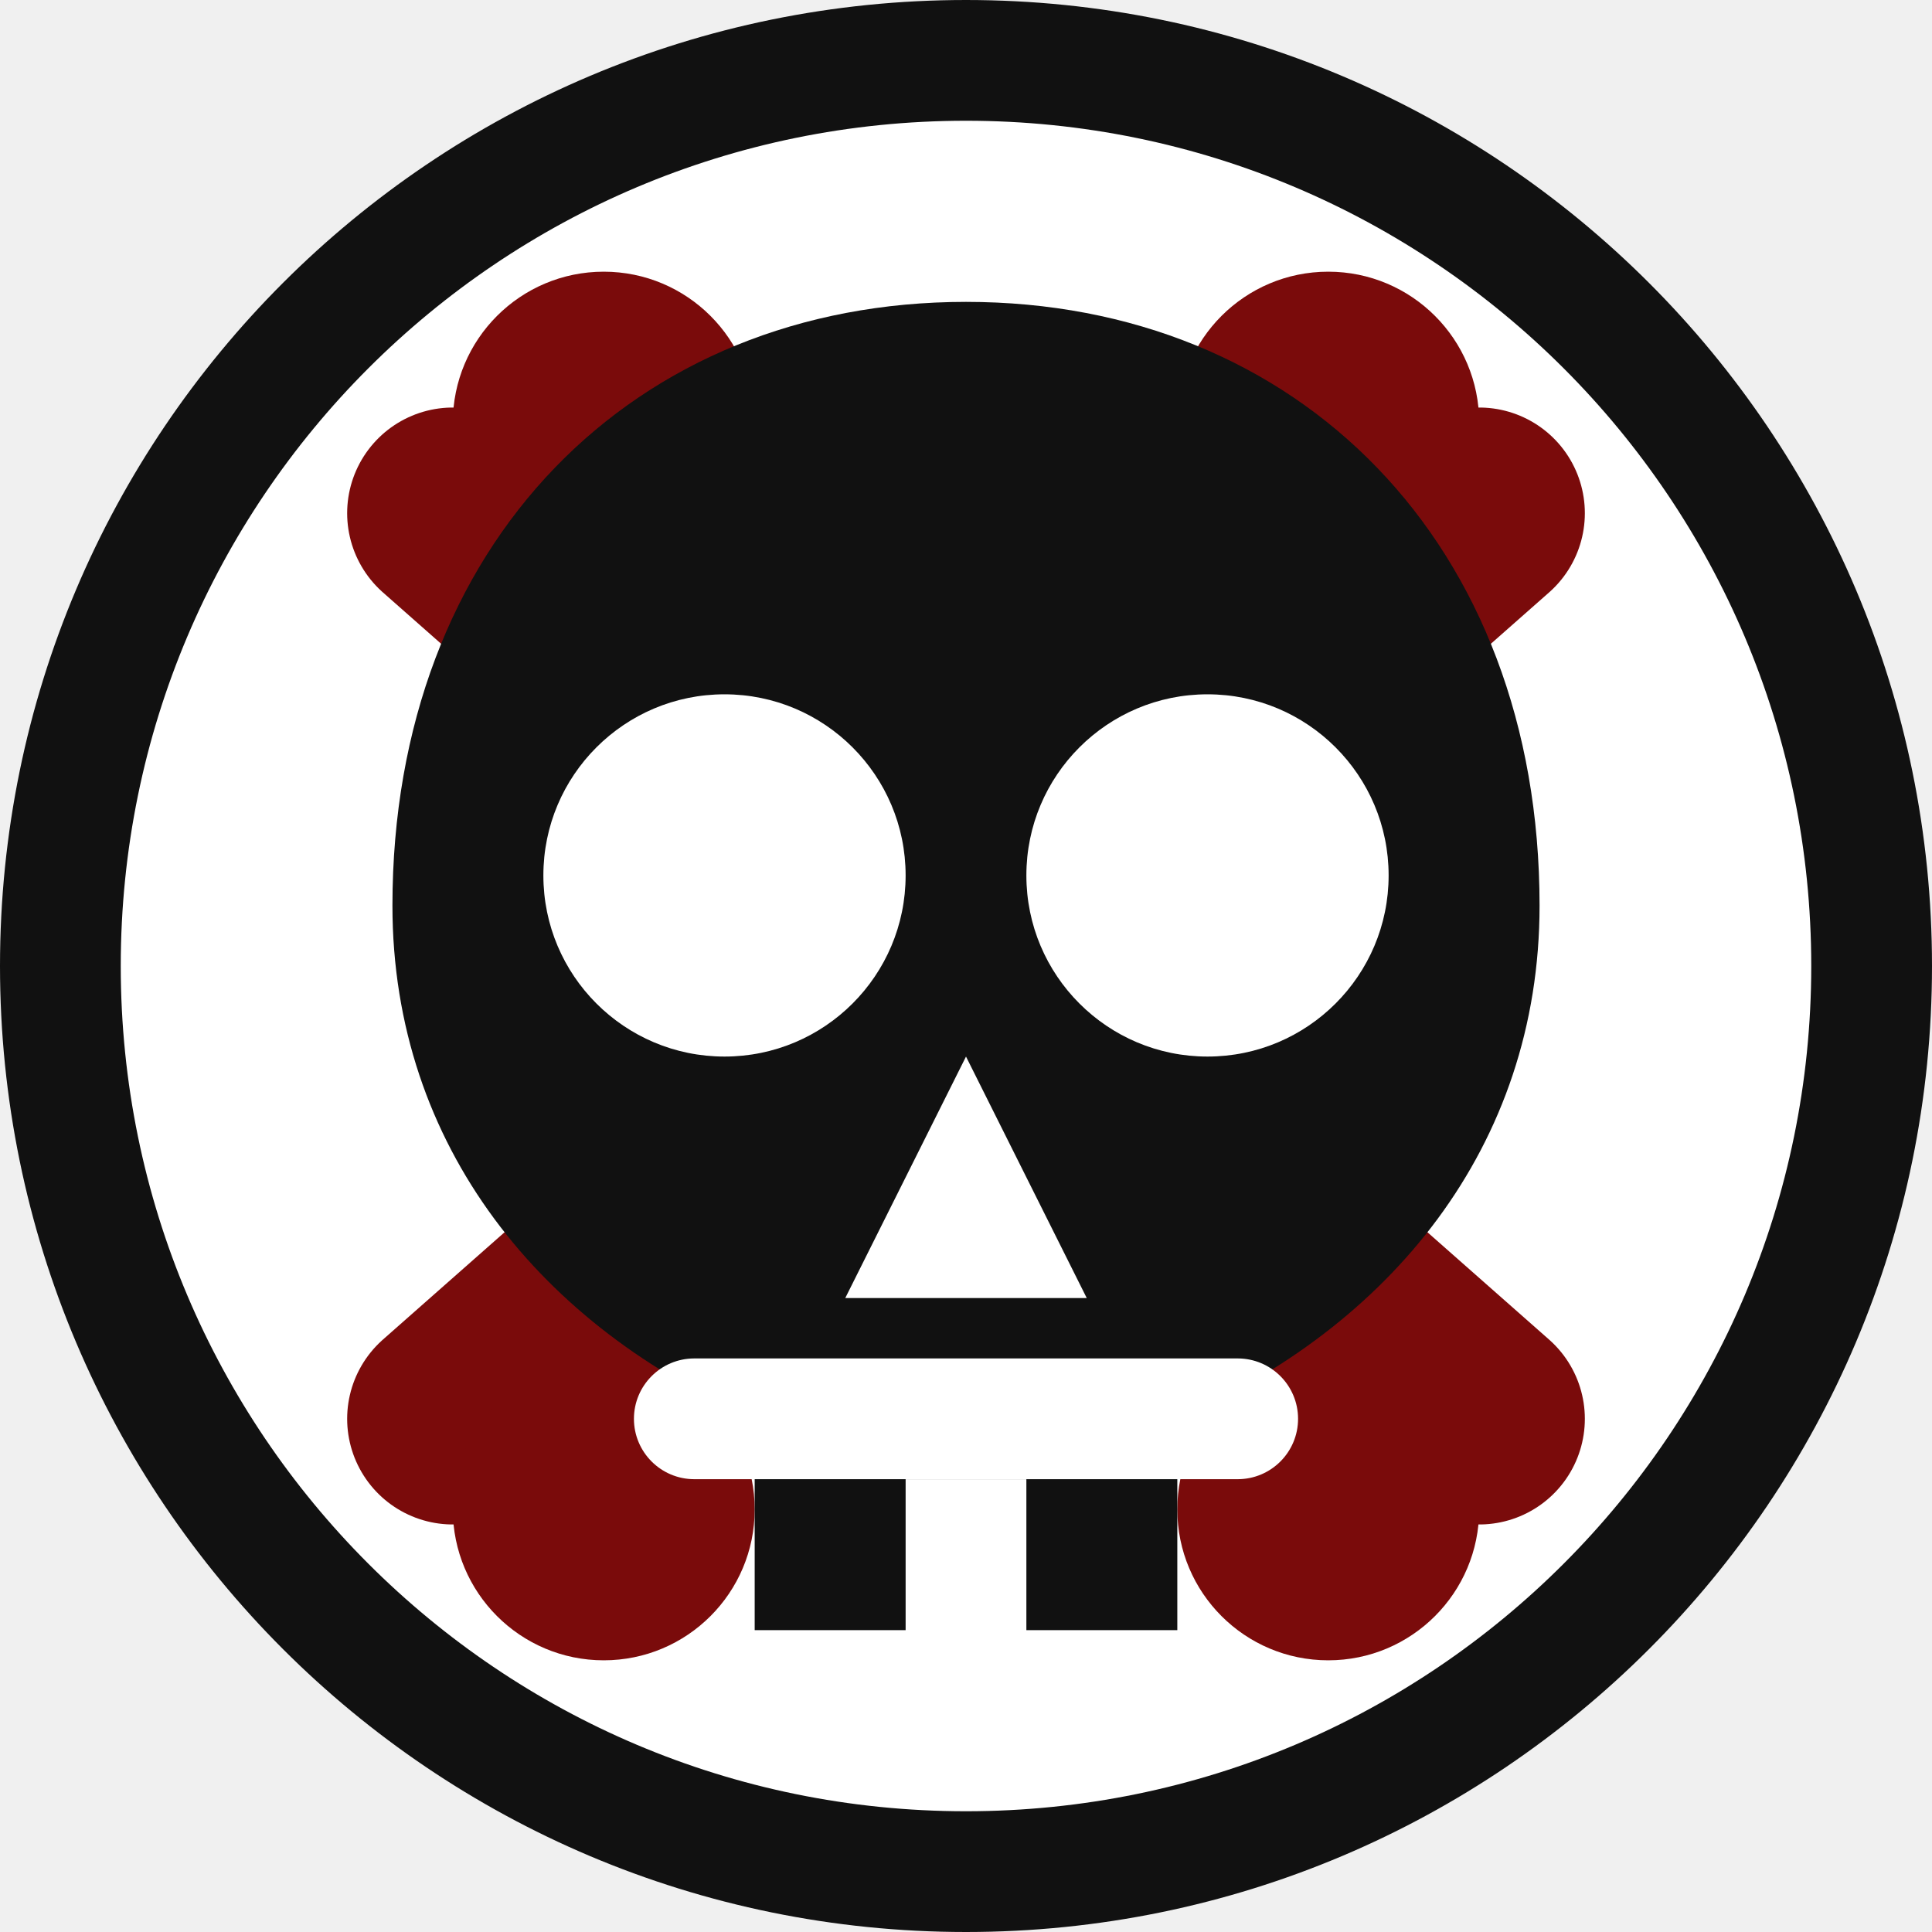
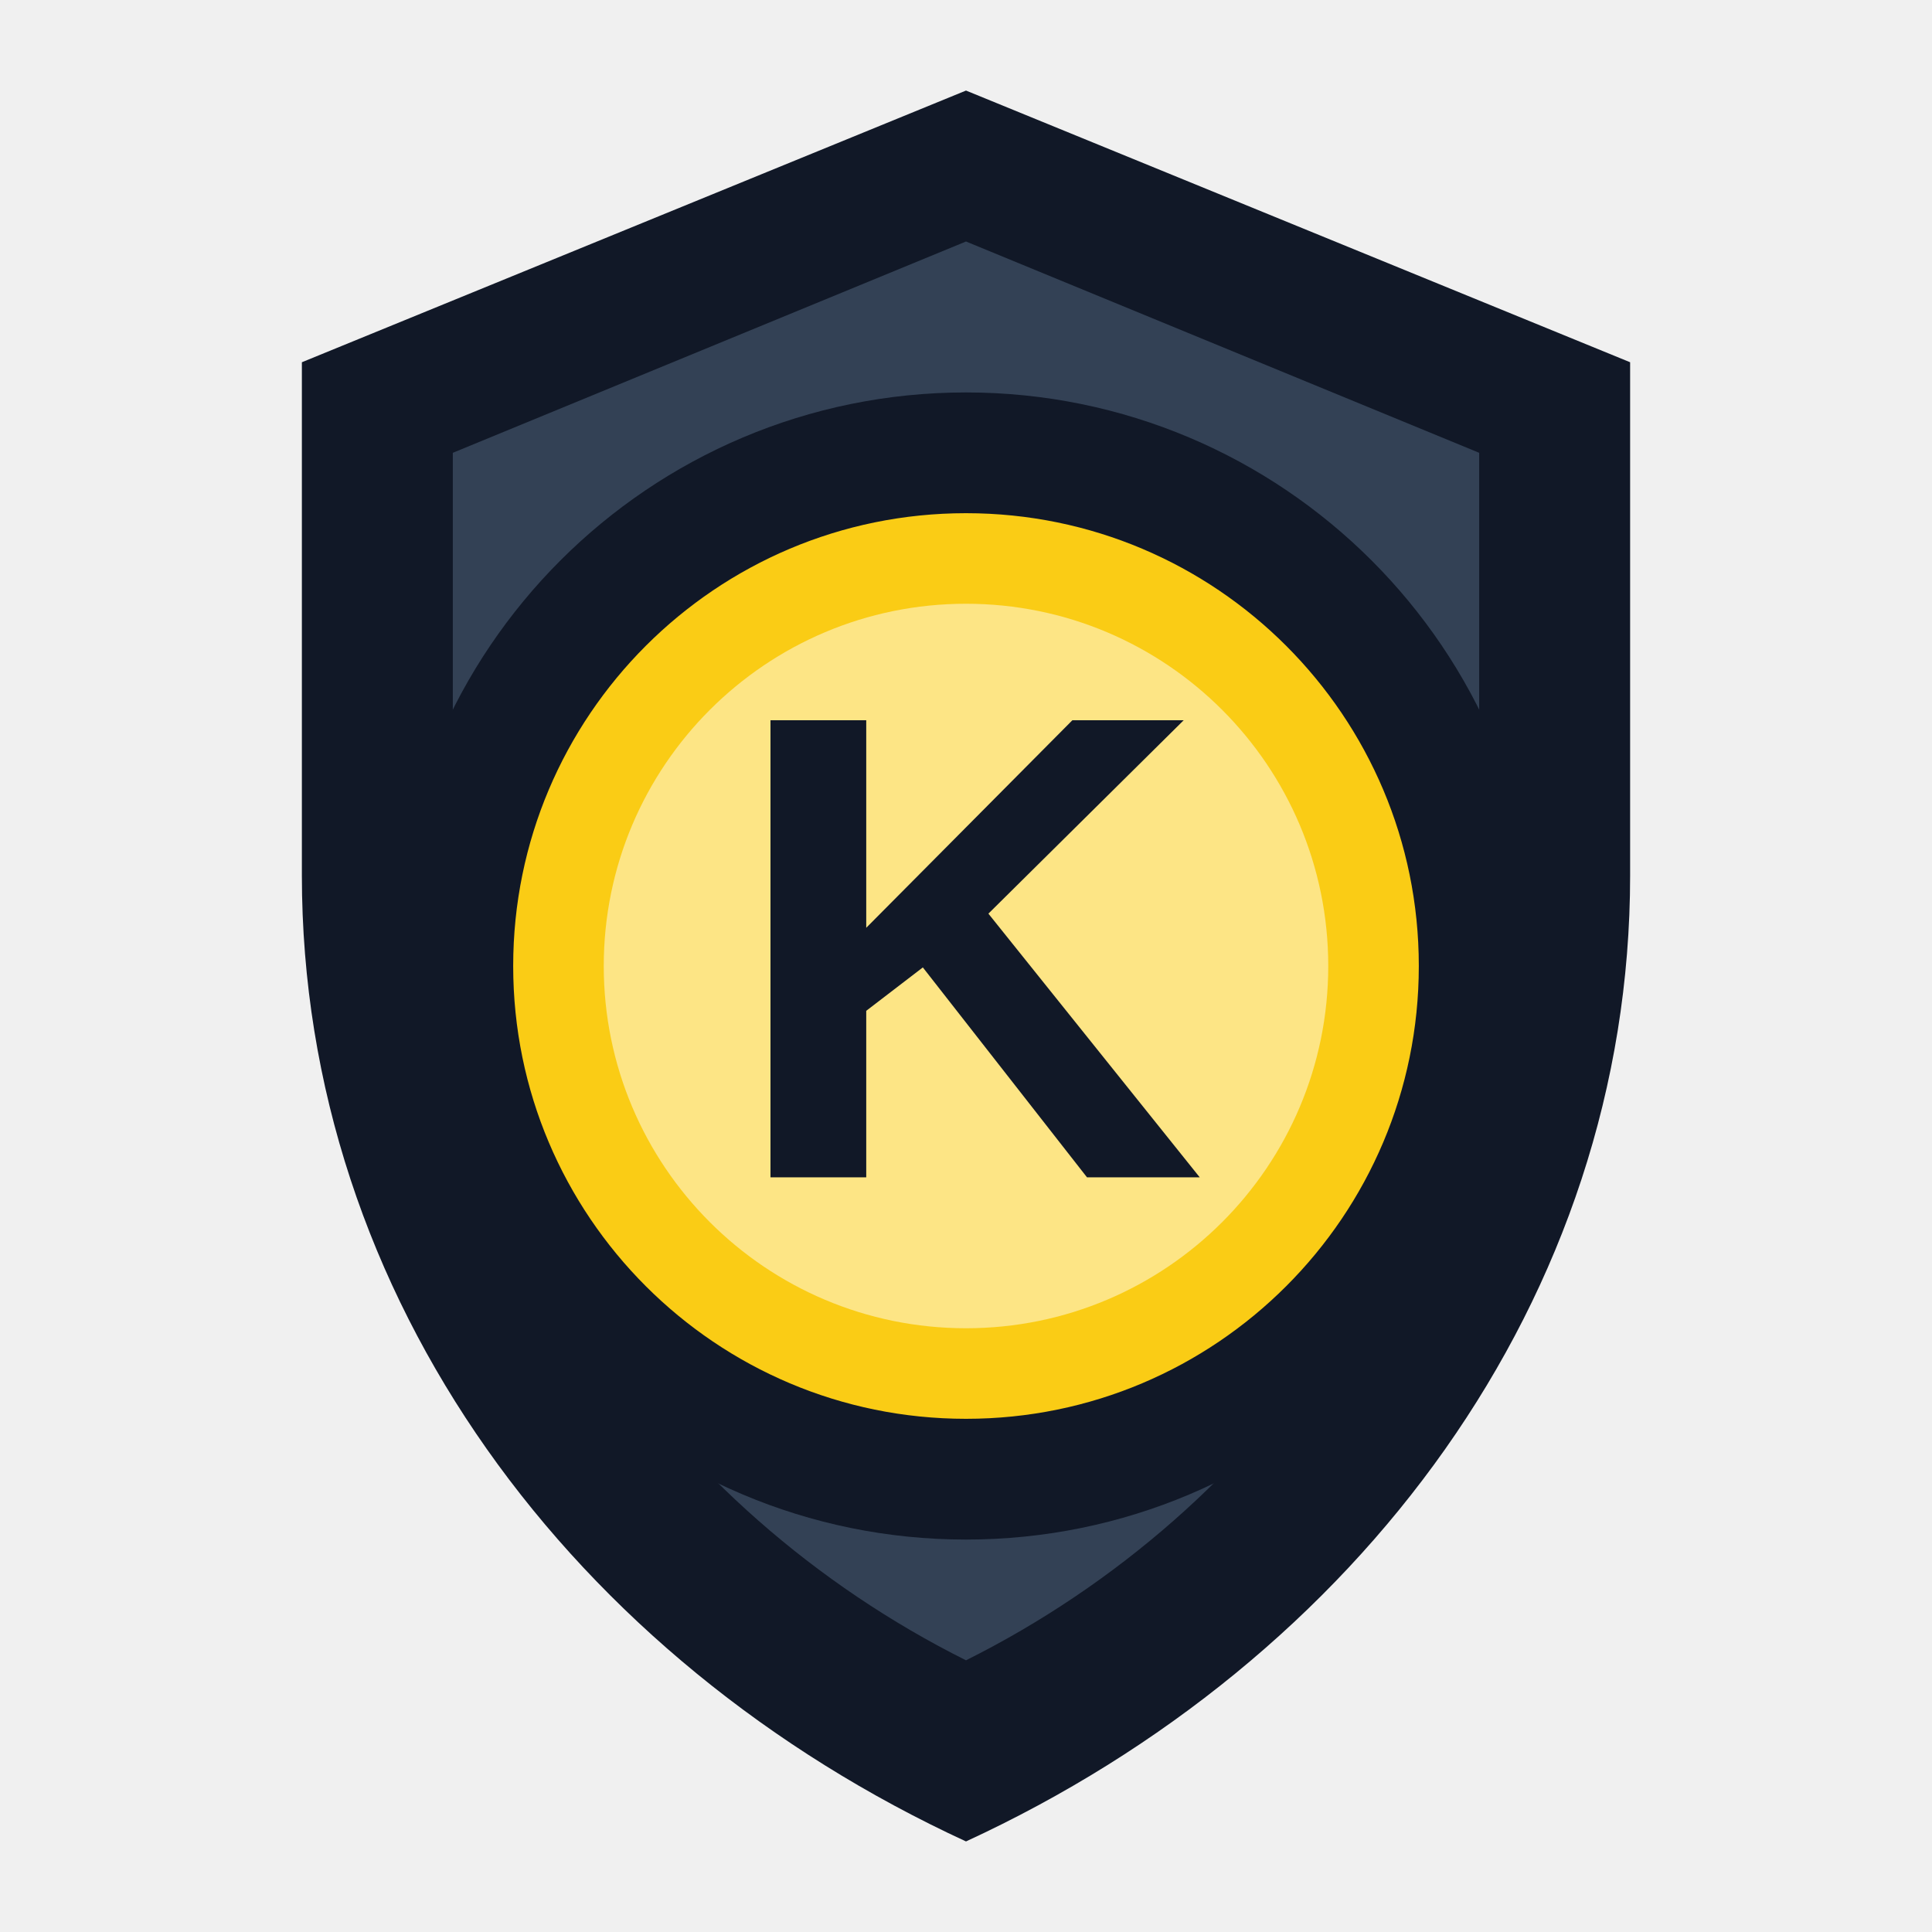
- <svg xmlns="http://www.w3.org/2000/svg" viewBox="0 0 64 64" role="img" aria-label="Trap kill marker">
-   <circle cx="32" cy="32" r="30" fill="#ffffff" stroke="#111111" stroke-width="4" />
-   <path d="M15 47 L49 17 M49 47 L15 17" stroke="#7a0b0b" stroke-width="7" stroke-linecap="round" />
-   <circle cx="20" cy="50" r="5" fill="#7a0b0b" />
-   <circle cx="44" cy="14" r="5" fill="#7a0b0b" />
-   <circle cx="44" cy="50" r="5" fill="#7a0b0b" />
-   <circle cx="20" cy="14" r="5" fill="#7a0b0b" />
-   <path d="M32 10 C21 10 13 18 13 30 C13 38 18 44 25 47 L25 54 L30 54 L30 49 L34 49 L34 54 L39 54 L39 47 C46 44 51 38 51 30 C51 18 43 10 32 10 Z" fill="#111111" />
-   <circle cx="24" cy="29" r="6" fill="#ffffff" />
-   <circle cx="40" cy="29" r="6" fill="#ffffff" />
-   <path d="M32 35 L28 43 L36 43 Z" fill="#ffffff" />
-   <rect x="21" y="45" width="22" height="4" rx="2" fill="#ffffff" />
+ <svg xmlns="http://www.w3.org/2000/svg" viewBox="0 0 64 64" width="64" height="64" role="img" aria-label="Trap kill K">
+   <path d="M32 3 L54 12 V29 C54 43 45 55 32 61 C19 55 10 43 10 29 V12 Z" fill="#111827" />
+   <path d="M32 8 L49 15 V29 C49 40 42 50 32 55 C22 50 15 40 15 29 V15 Z" fill="#334155" />
+   <path d="M22 20 L42 40 M42 20 L22 40" stroke="#111827" stroke-width="6" stroke-linecap="round" opacity="0.55" />
+   <circle cx="32" cy="32" r="17" fill="#facc15" stroke="#111827" stroke-width="4" />
+   <circle cx="32" cy="32" r="12" fill="#fde68a" opacity="0.95" />
+   <text x="32" y="39" text-anchor="middle" font-family="Arial, Helvetica, sans-serif" font-size="22" font-weight="900" fill="#111827">K</text>
</svg>
